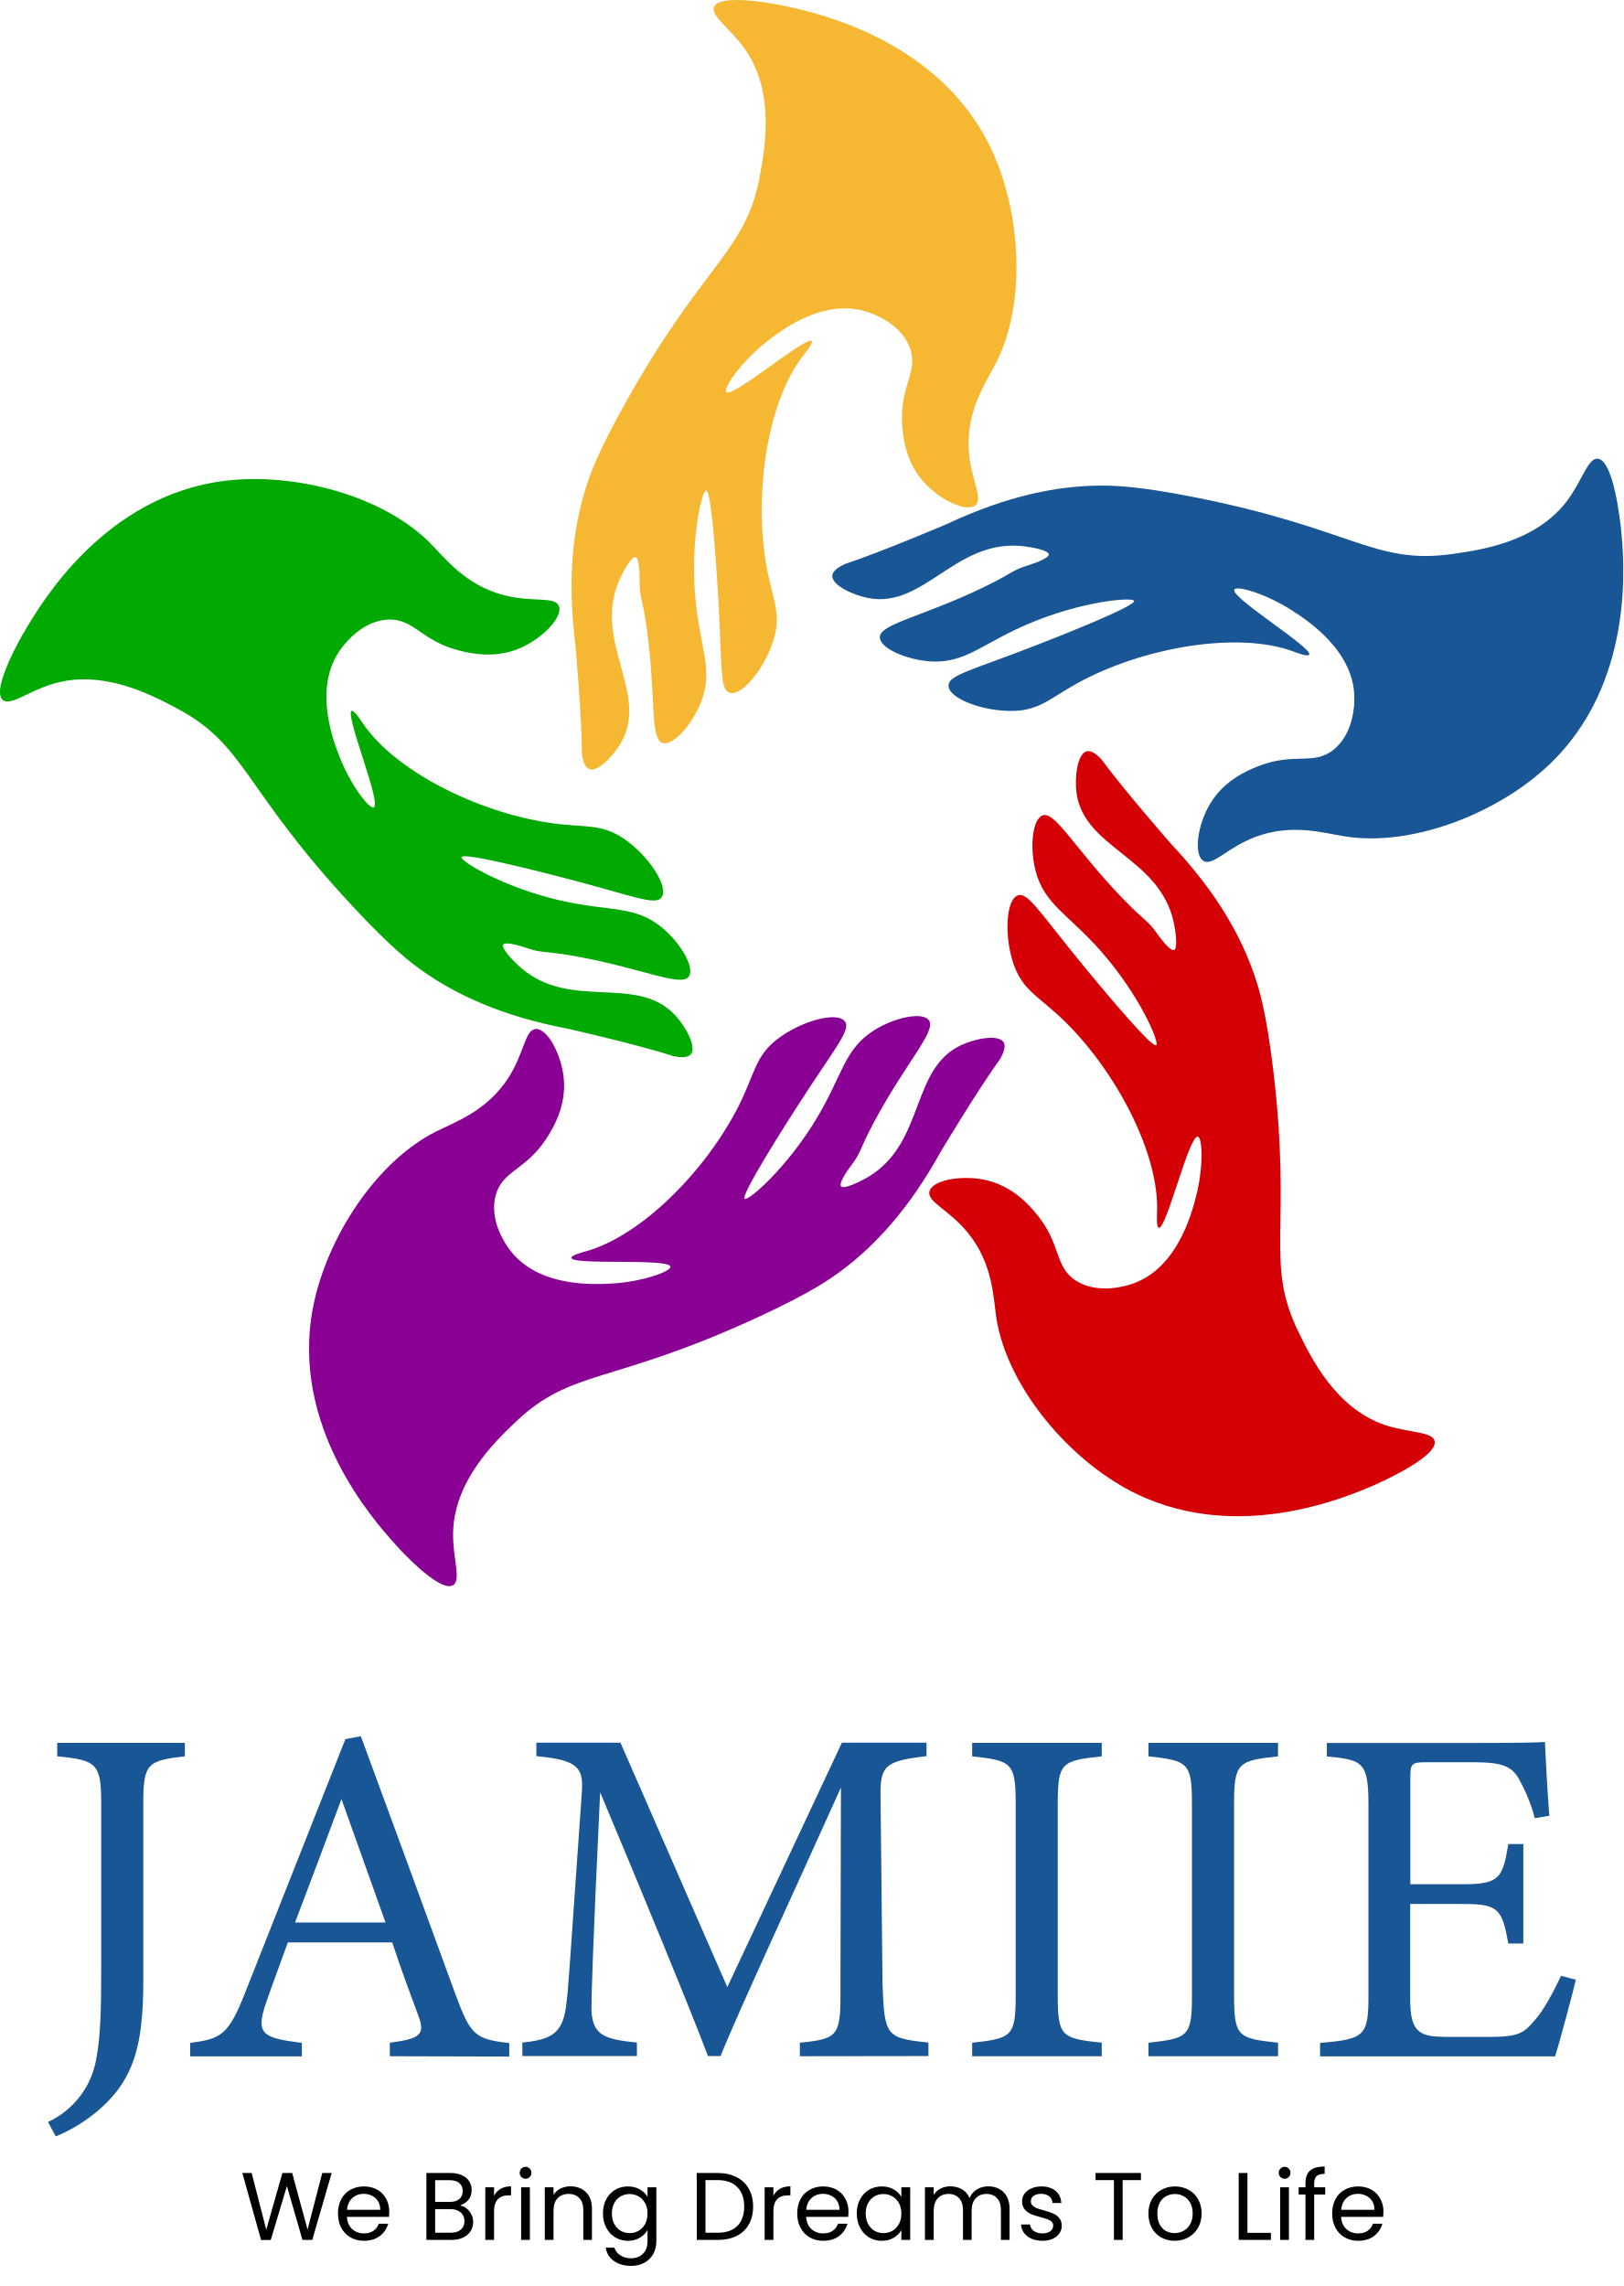
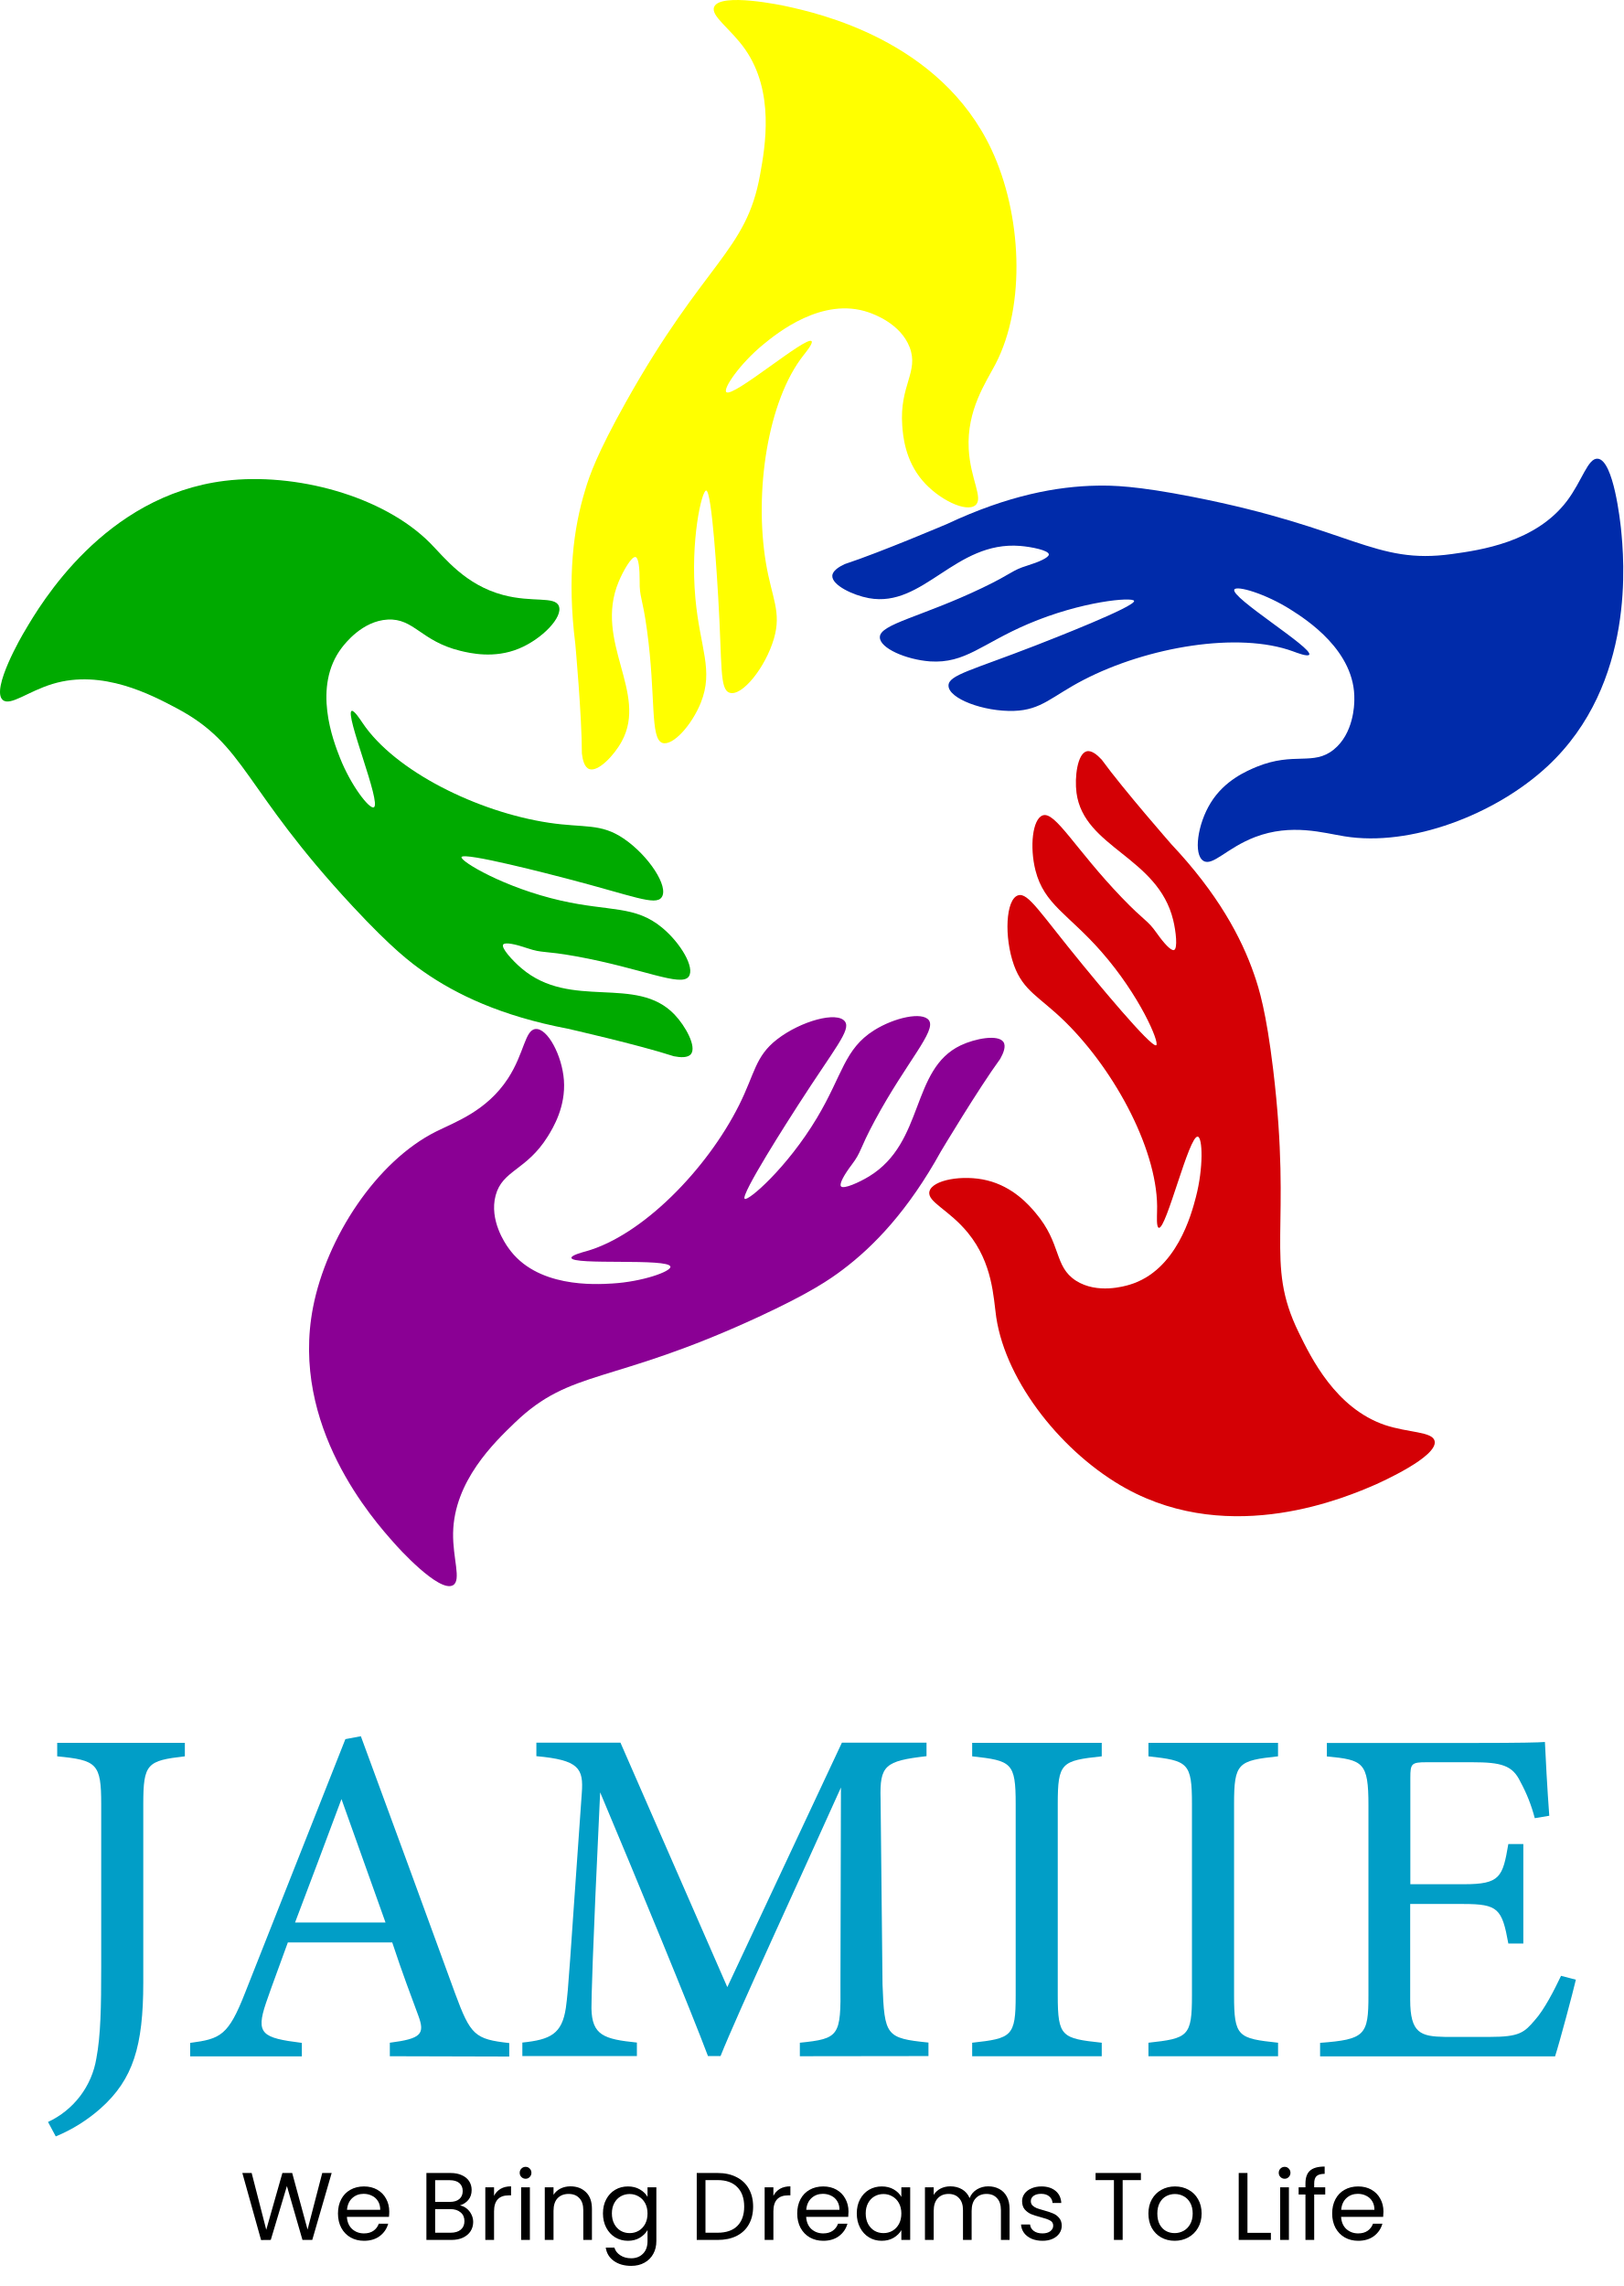
<svg xmlns="http://www.w3.org/2000/svg" width="169" height="238" viewBox="0 0 169 238" fill="none">
-   <path d="M74.352 0.716C73.953 1.661 76.055 2.966 77.569 5.125C80.665 9.551 79.666 15.252 79.134 18.176C77.703 26.233 73.382 27.17 65.14 41.899C62.182 47.191 61.364 49.512 60.916 51.043C59.712 54.975 59.024 60.092 59.896 67.048C59.896 67.048 60.58 74.578 60.58 78.447C60.66 79.133 60.852 79.89 61.347 80.07C62.266 80.405 63.94 78.648 64.737 77.175C67.493 72.106 61.801 66.822 64.41 60.564C64.863 59.464 65.769 57.874 66.176 57.996C66.495 58.092 66.595 59.221 66.595 60.48C66.57 62.237 66.88 62.083 67.363 65.638C68.302 72.524 67.656 76.933 68.974 77.351C70.06 77.682 72.028 75.481 72.959 73.168C74.326 69.75 72.871 67.487 72.397 62.292C71.847 56.251 73.068 51.06 73.517 51.068C74.125 51.068 74.683 60.602 74.775 62.221C75.195 69.282 74.901 71.788 75.962 72.122C77.254 72.541 79.704 69.478 80.577 66.475C81.386 63.697 80.35 62.263 79.738 58.598C78.513 51.219 79.905 41.732 83.656 36.984C83.907 36.662 84.675 35.729 84.495 35.52C83.962 34.917 76.252 41.493 75.614 40.82C75.262 40.447 77.053 37.841 79.461 35.867C80.87 34.712 85.606 30.847 90.434 32.52C90.938 32.696 93.748 33.679 94.701 36.147C95.691 38.707 93.627 40.121 93.933 44.304C94.008 45.375 94.227 47.906 96.03 50.023C97.708 52.001 100.599 53.398 101.551 52.599C102.419 51.876 101.018 49.885 100.854 46.743C100.636 42.681 102.654 39.807 103.648 37.891C106.849 31.73 106.358 22.263 103.229 15.579C97.88 4.146 85.052 1.356 81.906 0.661C81.474 0.565 75.002 -0.811 74.352 0.716Z" fill="#F6B732" />
+   <path d="M74.352 0.716C73.953 1.661 76.055 2.966 77.569 5.125C80.665 9.551 79.666 15.252 79.134 18.176C77.703 26.233 73.382 27.17 65.14 41.899C62.182 47.191 61.364 49.512 60.916 51.043C59.712 54.975 59.024 60.092 59.896 67.048C59.896 67.048 60.58 74.578 60.58 78.447C60.66 79.133 60.852 79.89 61.347 80.07C62.266 80.405 63.94 78.648 64.737 77.175C67.493 72.106 61.801 66.822 64.41 60.564C64.863 59.464 65.769 57.874 66.176 57.996C66.495 58.092 66.595 59.221 66.595 60.48C66.57 62.237 66.88 62.083 67.363 65.638C68.302 72.524 67.656 76.933 68.974 77.351C70.06 77.682 72.028 75.481 72.959 73.168C74.326 69.75 72.871 67.487 72.397 62.292C71.847 56.251 73.068 51.06 73.517 51.068C74.125 51.068 74.683 60.602 74.775 62.221C75.195 69.282 74.901 71.788 75.962 72.122C77.254 72.541 79.704 69.478 80.577 66.475C81.386 63.697 80.35 62.263 79.738 58.598C78.513 51.219 79.905 41.732 83.656 36.984C83.907 36.662 84.675 35.729 84.495 35.52C83.962 34.917 76.252 41.493 75.614 40.82C75.262 40.447 77.053 37.841 79.461 35.867C80.87 34.712 85.606 30.847 90.434 32.52C90.938 32.696 93.748 33.679 94.701 36.147C95.691 38.707 93.627 40.121 93.933 44.304C94.008 45.375 94.227 47.906 96.03 50.023C97.708 52.001 100.599 53.398 101.551 52.599C102.419 51.876 101.018 49.885 100.854 46.743C100.636 42.681 102.654 39.807 103.648 37.891C106.849 31.73 106.358 22.263 103.229 15.579C97.88 4.146 85.052 1.356 81.906 0.661C81.474 0.565 75.002 -0.811 74.352 0.716Z" fill="#FFFF00" />
  <path d="M0.288 72.875C1.068 73.549 2.96 71.955 5.489 71.202C10.666 69.633 15.787 72.352 18.418 73.749C25.649 77.59 25.205 81.982 36.707 94.347C40.839 98.79 42.806 100.258 44.124 101.178C47.5 103.534 52.169 105.78 59.074 107.093C59.074 107.093 66.465 108.767 70.153 109.967C70.832 110.101 71.612 110.151 71.939 109.741C72.539 108.972 71.382 106.842 70.228 105.629C66.239 101.446 59.447 105.211 54.288 100.806C53.382 100.036 52.144 98.689 52.387 98.338C52.576 98.066 53.688 98.305 54.883 98.715C56.561 99.279 56.498 98.936 60.039 99.576C66.897 100.831 70.916 102.793 71.709 101.668C72.363 100.739 70.87 98.192 68.949 96.594C66.117 94.239 63.495 94.921 58.403 93.766C52.475 92.419 47.916 89.662 48.046 89.236C48.239 88.662 57.501 91.08 59.074 91.49C65.933 93.281 68.235 94.326 68.881 93.423C69.67 92.323 67.518 89.056 64.921 87.299C62.522 85.676 60.832 86.215 57.148 85.659C49.732 84.546 41.116 80.292 37.747 75.268C37.517 74.929 36.862 73.913 36.611 74.013C35.872 74.327 39.757 83.676 38.918 84.053C38.456 84.27 36.523 81.769 35.386 78.878C34.719 77.18 32.483 71.495 35.587 67.433C35.91 67.015 37.714 64.651 40.361 64.505C43.108 64.358 43.822 66.751 47.911 67.755C48.956 68.01 51.439 68.592 54.011 67.533C56.423 66.546 58.646 64.241 58.18 63.091C57.761 62.045 55.424 62.756 52.379 61.945C48.44 60.895 46.317 58.092 44.799 56.557C39.908 51.616 30.734 49.157 23.405 50.06C10.85 51.6 4.214 62.903 2.591 65.672C2.335 66.069 -0.979 71.783 0.288 72.875Z" fill="#00AA00" />
  <path d="M47.173 165.034C48.054 164.503 47.123 162.219 47.173 159.596C47.274 154.2 51.452 150.184 53.6 148.118C59.493 142.449 63.546 144.227 78.895 137.141C84.407 134.593 86.416 133.18 87.704 132.213C90.997 129.741 94.571 126.005 97.964 119.865C97.964 119.865 101.849 113.372 104.131 110.243C104.47 109.641 104.76 108.917 104.466 108.482C103.921 107.675 101.53 108.114 100.016 108.834C94.797 111.323 96.286 118.928 90.489 122.471C89.474 123.09 87.809 123.847 87.553 123.508C87.351 123.245 87.922 122.253 88.677 121.258C89.734 119.852 89.394 119.793 91.097 116.631C94.399 110.515 97.528 107.311 96.702 106.215C96.018 105.307 93.123 105.935 91.009 107.261C87.888 109.223 87.733 111.908 85.053 116.388C81.936 121.596 77.892 125.081 77.531 124.813C77.045 124.453 82.213 116.418 83.089 115.054C86.919 109.097 88.622 107.24 87.964 106.345C87.158 105.261 83.379 106.29 80.9 108.21C78.614 109.984 78.601 111.753 76.936 115.075C73.58 121.768 66.868 128.624 61.029 130.268C60.634 130.377 59.464 130.686 59.489 130.958C59.561 131.757 69.678 130.958 69.796 131.879C69.859 132.385 66.86 133.443 63.764 133.627C61.943 133.736 55.827 134.1 52.912 129.9C52.61 129.482 50.915 127.026 51.599 124.462C52.308 121.81 54.812 121.872 57.031 118.313C57.597 117.401 58.91 115.225 58.709 112.456C58.516 109.867 57.002 107.047 55.773 107.131C54.64 107.21 54.602 109.641 52.887 112.28C50.663 115.69 47.337 116.836 45.403 117.806C39.182 120.915 34.001 128.858 32.592 136.099C30.18 148.486 38.909 158.27 41.049 160.667C41.317 160.989 45.739 165.9 47.173 165.034Z" fill="#8A0094" />
  <path d="M149.36 150.025C149.125 149.025 146.658 149.189 144.158 148.352C139.044 146.587 136.507 141.383 135.202 138.71C131.615 131.364 134.56 128.072 132.547 111.327C131.821 105.316 131.095 102.96 130.571 101.455C129.229 97.568 126.77 93.021 121.963 87.909C121.963 87.909 116.975 82.216 114.693 79.083C114.224 78.577 113.62 78.079 113.116 78.225C112.177 78.493 111.858 80.894 112.076 82.551C112.839 88.269 120.554 89.21 122.143 95.799C122.425 96.954 122.63 98.769 122.227 98.911C121.913 99.02 121.153 98.175 120.428 97.146C119.413 95.711 119.253 96.016 116.766 93.423C111.95 88.403 109.861 84.446 108.561 84.889C107.483 85.261 107.189 88.194 107.801 90.612C108.707 94.18 111.22 95.155 114.664 99.083C118.67 103.647 120.742 108.558 120.377 108.821C119.882 109.172 113.813 101.785 112.785 100.53C108.288 95.063 107.042 92.867 105.985 93.218C104.706 93.636 104.517 97.552 105.565 100.492C106.551 103.211 108.233 103.768 110.889 106.374C116.229 111.624 120.692 120.116 120.461 126.156C120.461 126.574 120.373 127.771 120.646 127.829C121.426 128.009 123.792 118.166 124.702 118.338C125.21 118.434 125.298 121.592 124.509 124.613C124.052 126.374 122.508 132.289 117.605 133.753C117.093 133.903 114.249 134.757 112.017 133.334C109.706 131.845 110.541 129.49 107.822 126.286C107.126 125.449 105.461 123.546 102.755 122.889C100.238 122.274 97.067 122.839 96.765 124.039C96.492 125.135 98.799 125.926 100.783 128.369C103.351 131.527 103.418 135.037 103.72 137.154C104.764 144.014 110.738 151.376 117.21 154.957C128.276 161.073 140.307 155.819 143.256 154.539C143.692 154.334 149.729 151.657 149.36 150.025Z" fill="#D40005" />
-   <path d="M166.34 47.755C165.312 47.667 164.721 50.064 163.127 52.169C159.863 56.469 154.116 57.272 151.163 57.682C143.05 58.816 140.819 55.001 124.228 51.742C118.267 50.566 115.805 50.533 114.202 50.562C110.079 50.633 104.974 51.558 98.623 54.54C98.623 54.54 91.651 57.51 87.96 58.724C87.33 59.012 86.672 59.431 86.651 59.953C86.617 60.928 88.807 61.974 90.46 62.275C96.148 63.321 99.428 56.297 106.203 56.837C107.39 56.933 109.185 57.297 109.194 57.724C109.194 58.054 108.162 58.51 106.958 58.883C105.28 59.401 105.515 59.648 102.272 61.204C95.98 64.22 91.576 64.969 91.601 66.349C91.601 67.487 94.327 68.671 96.819 68.859C100.502 69.102 102.209 67.023 107.021 64.969C112.613 62.58 117.927 62.133 118.07 62.559C118.255 63.137 109.336 66.609 107.822 67.199C101.215 69.771 98.74 70.273 98.749 71.382C98.749 72.733 102.423 74.113 105.561 74.013C108.456 73.921 109.504 72.495 112.814 70.784C119.471 67.337 128.947 65.73 134.627 67.818C135.013 67.96 136.141 68.399 136.305 68.161C136.724 67.475 128.062 62.187 128.507 61.376C128.754 60.928 131.791 61.819 134.417 63.496C135.957 64.475 141.129 67.767 140.999 72.871C140.999 73.402 140.919 76.368 138.86 78.037C136.725 79.765 134.736 78.246 130.843 79.828C129.845 80.246 127.487 81.221 126.04 83.592C124.673 85.801 124.232 88.968 125.285 89.625C126.246 90.227 127.714 88.282 130.655 87.152C134.459 85.697 137.828 86.734 139.963 87.069C146.83 88.198 155.702 84.81 161.109 79.777C170.363 71.168 169.079 58.138 168.752 54.942C168.693 54.461 168.01 47.898 166.34 47.755Z" fill="#195695" />
-   <path d="M19.246 182.855C15.319 183.307 14.917 183.608 14.917 187.824V206.398C14.917 213.024 13.86 216.487 10.487 219.499C9.101 220.729 7.519 221.719 5.805 222.427L5 220.922C6.317 220.31 7.464 219.386 8.341 218.231C9.219 217.077 9.8 215.725 10.034 214.295C10.487 211.886 10.537 208.974 10.537 204.758V187.824C10.537 183.608 10.084 183.256 5.956 182.855V181.449H19.246V182.855Z" fill="#195695" />
-   <path d="M40.585 214.078V212.672C43.857 212.254 44.259 211.769 43.555 209.861C42.85 207.954 41.877 205.394 40.836 202.231H29.968C29.162 204.49 28.407 206.448 27.702 208.506C26.595 211.769 27.283 212.17 31.427 212.689V214.095H19.799V212.689C22.971 212.271 23.776 211.936 25.538 207.418L35.958 181.064L37.569 180.763C40.736 189.347 44.209 198.834 47.38 207.535C48.991 211.903 49.444 212.304 53.018 212.706V214.111L40.585 214.078ZM35.551 187.306C33.94 191.623 32.229 196.191 30.718 200.156H40.136L35.551 187.306Z" fill="#195695" />
-   <path d="M83.272 214.078V212.672C87.399 212.254 87.55 211.969 87.5 206.598L87.55 186.101C83.423 195.304 76.778 209.644 75.016 214.061H73.707C71.996 209.493 66.308 195.689 62.482 186.603C61.643 204.172 61.576 208.138 61.576 209.091C61.626 211.903 62.885 212.304 66.308 212.655V214.061H54.382V212.655C57.318 212.354 58.51 211.752 58.912 209.041C59.214 206.833 59.265 205.025 60.569 186.703C60.771 184.093 60.271 183.239 55.842 182.838V181.432H64.596L75.721 206.883L87.651 181.432H96.46V182.838C92.131 183.34 91.577 183.792 91.678 187.306L91.879 206.582C92.081 211.953 92.232 212.204 96.662 212.655V214.061L83.272 214.078Z" fill="#195695" />
-   <path d="M101.213 214.078V212.672C105.341 212.221 105.743 212.02 105.743 207.753V187.824C105.743 183.507 105.324 183.307 101.213 182.855V181.449H114.703V182.855C110.509 183.307 110.123 183.507 110.123 187.824V207.753C110.123 212.07 110.542 212.221 114.703 212.672V214.078H101.213Z" fill="#195695" />
-   <path d="M119.565 214.078V212.672C123.693 212.221 124.095 212.02 124.095 207.753V187.824C124.095 183.507 123.676 183.307 119.565 182.855V181.449H133.056V182.855C128.898 183.307 128.479 183.52 128.479 187.824V207.753C128.479 212.07 128.898 212.221 133.06 212.672V214.078H119.565Z" fill="#195695" />
-   <path d="M164.064 206.109C163.762 207.414 162.386 212.584 161.899 214.09H137.435V212.685C142.116 212.333 142.469 211.882 142.469 207.765V187.937C142.469 183.47 141.915 183.219 138.14 182.867V181.462H153.543C158.275 181.462 160.255 181.412 160.842 181.361C160.893 182.616 161.094 186.381 161.295 189.042L159.785 189.293C159.441 187.964 158.933 186.683 158.275 185.478C157.47 183.804 156.312 183.47 153.292 183.47H148.509C146.949 183.47 146.831 183.62 146.831 185.076V196.17H152.419C156.194 196.17 156.446 195.417 157.033 191.987H158.594V202.344H157.033C156.379 198.73 155.976 198.228 152.352 198.228H146.815V208.2C146.815 211.714 147.922 212.016 150.439 212.066H155.12C158.191 212.066 158.694 211.614 159.802 210.309C160.758 209.255 161.815 207.197 162.52 205.707L164.064 206.109Z" fill="#195695" />
+   <path d="M166.34 47.755C165.312 47.667 164.721 50.064 163.127 52.169C159.863 56.469 154.116 57.272 151.163 57.682C143.05 58.816 140.819 55.001 124.228 51.742C118.267 50.566 115.805 50.533 114.202 50.562C110.079 50.633 104.974 51.558 98.623 54.54C98.623 54.54 91.651 57.51 87.96 58.724C87.33 59.012 86.672 59.431 86.651 59.953C86.617 60.928 88.807 61.974 90.46 62.275C96.148 63.321 99.428 56.297 106.203 56.837C107.39 56.933 109.185 57.297 109.194 57.724C109.194 58.054 108.162 58.51 106.958 58.883C105.28 59.401 105.515 59.648 102.272 61.204C95.98 64.22 91.576 64.969 91.601 66.349C91.601 67.487 94.327 68.671 96.819 68.859C100.502 69.102 102.209 67.023 107.021 64.969C112.613 62.58 117.927 62.133 118.07 62.559C118.255 63.137 109.336 66.609 107.822 67.199C101.215 69.771 98.74 70.273 98.749 71.382C98.749 72.733 102.423 74.113 105.561 74.013C108.456 73.921 109.504 72.495 112.814 70.784C119.471 67.337 128.947 65.73 134.627 67.818C135.013 67.96 136.141 68.399 136.305 68.161C136.724 67.475 128.062 62.187 128.507 61.376C128.754 60.928 131.791 61.819 134.417 63.496C135.957 64.475 141.129 67.767 140.999 72.871C140.999 73.402 140.919 76.368 138.86 78.037C136.725 79.765 134.736 78.246 130.843 79.828C129.845 80.246 127.487 81.221 126.04 83.592C124.673 85.801 124.232 88.968 125.285 89.625C126.246 90.227 127.714 88.282 130.655 87.152C134.459 85.697 137.828 86.734 139.963 87.069C146.83 88.198 155.702 84.81 161.109 79.777C170.363 71.168 169.079 58.138 168.752 54.942C168.693 54.461 168.01 47.898 166.34 47.755Z" fill="#002BAA" />
+   <path d="M19.246 182.855C15.319 183.307 14.917 183.608 14.917 187.824V206.398C14.917 213.024 13.86 216.487 10.487 219.499C9.101 220.729 7.519 221.719 5.805 222.427L5 220.922C6.317 220.31 7.464 219.386 8.341 218.231C9.219 217.077 9.8 215.725 10.034 214.295C10.487 211.886 10.537 208.974 10.537 204.758V187.824C10.537 183.608 10.084 183.256 5.956 182.855V181.449H19.246V182.855Z" fill="#019EC7" />
+   <path d="M40.585 214.078V212.672C43.857 212.254 44.259 211.769 43.555 209.861C42.85 207.954 41.877 205.394 40.836 202.231H29.968C29.162 204.49 28.407 206.448 27.702 208.506C26.595 211.769 27.283 212.17 31.427 212.689V214.095H19.799V212.689C22.971 212.271 23.776 211.936 25.538 207.418L35.958 181.064L37.569 180.763C40.736 189.347 44.209 198.834 47.38 207.535C48.991 211.903 49.444 212.304 53.018 212.706V214.111L40.585 214.078ZM35.551 187.306C33.94 191.623 32.229 196.191 30.718 200.156H40.136L35.551 187.306Z" fill="#019EC7" />
+   <path d="M83.272 214.078V212.672C87.399 212.254 87.55 211.969 87.5 206.598L87.55 186.101C83.423 195.304 76.778 209.644 75.016 214.061H73.707C71.996 209.493 66.308 195.689 62.482 186.603C61.643 204.172 61.576 208.138 61.576 209.091C61.626 211.903 62.885 212.304 66.308 212.655V214.061H54.382V212.655C57.318 212.354 58.51 211.752 58.912 209.041C59.214 206.833 59.265 205.025 60.569 186.703C60.771 184.093 60.271 183.239 55.842 182.838V181.432H64.596L75.721 206.883L87.651 181.432H96.46V182.838C92.131 183.34 91.577 183.792 91.678 187.306L91.879 206.582C92.081 211.953 92.232 212.204 96.662 212.655V214.061L83.272 214.078Z" fill="#019EC7" />
+   <path d="M101.213 214.078V212.672C105.341 212.221 105.743 212.02 105.743 207.753V187.824C105.743 183.507 105.324 183.307 101.213 182.855V181.449H114.703V182.855C110.509 183.307 110.123 183.507 110.123 187.824V207.753C110.123 212.07 110.542 212.221 114.703 212.672V214.078H101.213Z" fill="#019EC7" />
+   <path d="M119.565 214.078V212.672C123.693 212.221 124.095 212.02 124.095 207.753V187.824C124.095 183.507 123.676 183.307 119.565 182.855V181.449H133.056V182.855C128.898 183.307 128.479 183.52 128.479 187.824V207.753C128.479 212.07 128.898 212.221 133.06 212.672V214.078H119.565Z" fill="#019EC7" />
+   <path d="M164.064 206.109C163.762 207.414 162.386 212.584 161.899 214.09H137.435V212.685C142.116 212.333 142.469 211.882 142.469 207.765V187.937C142.469 183.47 141.915 183.219 138.14 182.867V181.462H153.543C158.275 181.462 160.255 181.412 160.842 181.361C160.893 182.616 161.094 186.381 161.295 189.042L159.785 189.293C159.441 187.964 158.933 186.683 158.275 185.478C157.47 183.804 156.312 183.47 153.292 183.47H148.509C146.949 183.47 146.831 183.62 146.831 185.076V196.17H152.419C156.194 196.17 156.446 195.417 157.033 191.987H158.594V202.344H157.033C156.379 198.73 155.976 198.228 152.352 198.228H146.815V208.2C146.815 211.714 147.922 212.016 150.439 212.066H155.12C158.191 212.066 158.694 211.614 159.802 210.309C160.758 209.255 161.815 207.197 162.52 205.707L164.064 206.109Z" fill="#019EC7" />
  <path d="M34.53 226.234L32.51 233.204H31.49L29.87 227.594L28.19 233.204L27.18 233.214L25.23 226.234H26.2L27.72 232.144L29.4 226.234H30.42L32.02 232.124L33.55 226.234H34.53ZM40.526 230.254C40.526 230.427 40.516 230.61 40.496 230.804H36.116C36.149 231.344 36.333 231.767 36.666 232.074C37.006 232.374 37.416 232.524 37.896 232.524C38.289 232.524 38.616 232.434 38.876 232.254C39.142 232.067 39.329 231.82 39.436 231.514H40.416C40.269 232.04 39.976 232.47 39.536 232.804C39.096 233.13 38.549 233.294 37.896 233.294C37.376 233.294 36.909 233.177 36.496 232.944C36.089 232.71 35.769 232.38 35.536 231.954C35.303 231.52 35.186 231.02 35.186 230.454C35.186 229.887 35.299 229.39 35.526 228.964C35.752 228.537 36.069 228.21 36.476 227.984C36.889 227.75 37.362 227.634 37.896 227.634C38.416 227.634 38.876 227.747 39.276 227.974C39.676 228.2 39.983 228.514 40.196 228.914C40.416 229.307 40.526 229.754 40.526 230.254ZM39.586 230.064C39.586 229.717 39.509 229.42 39.356 229.174C39.203 228.92 38.992 228.73 38.726 228.604C38.466 228.47 38.176 228.404 37.856 228.404C37.396 228.404 37.002 228.55 36.676 228.844C36.356 229.137 36.172 229.544 36.126 230.064H39.586ZM47.883 229.614C48.136 229.654 48.366 229.757 48.573 229.924C48.786 230.09 48.953 230.297 49.073 230.544C49.2 230.79 49.263 231.054 49.263 231.334C49.263 231.687 49.173 232.007 48.993 232.294C48.813 232.574 48.55 232.797 48.203 232.964C47.863 233.124 47.46 233.204 46.993 233.204H44.393V226.234H46.893C47.366 226.234 47.77 226.314 48.103 226.474C48.436 226.627 48.686 226.837 48.853 227.104C49.02 227.37 49.103 227.67 49.103 228.004C49.103 228.417 48.99 228.76 48.763 229.034C48.543 229.3 48.25 229.494 47.883 229.614ZM45.303 229.244H46.833C47.26 229.244 47.59 229.144 47.823 228.944C48.056 228.744 48.173 228.467 48.173 228.114C48.173 227.76 48.056 227.484 47.823 227.284C47.59 227.084 47.253 226.984 46.813 226.984H45.303V229.244ZM46.913 232.454C47.366 232.454 47.72 232.347 47.973 232.134C48.226 231.92 48.353 231.624 48.353 231.244C48.353 230.857 48.22 230.554 47.953 230.334C47.686 230.107 47.33 229.994 46.883 229.994H45.303V232.454H46.913ZM51.436 228.614C51.596 228.3 51.822 228.057 52.116 227.884C52.416 227.71 52.779 227.624 53.206 227.624V228.564H52.966C51.946 228.564 51.436 229.117 51.436 230.224V233.204H50.526V227.724H51.436V228.614ZM54.726 226.834C54.553 226.834 54.406 226.774 54.286 226.654C54.166 226.534 54.106 226.387 54.106 226.214C54.106 226.04 54.166 225.894 54.286 225.774C54.406 225.654 54.553 225.594 54.726 225.594C54.893 225.594 55.033 225.654 55.146 225.774C55.266 225.894 55.326 226.04 55.326 226.214C55.326 226.387 55.266 226.534 55.146 226.654C55.033 226.774 54.893 226.834 54.726 226.834ZM55.166 227.724V233.204H54.256V227.724H55.166ZM59.387 227.624C60.054 227.624 60.594 227.827 61.007 228.234C61.421 228.634 61.627 229.214 61.627 229.974V233.204H60.727V230.104C60.727 229.557 60.591 229.14 60.317 228.854C60.044 228.56 59.671 228.414 59.197 228.414C58.717 228.414 58.334 228.564 58.047 228.864C57.767 229.164 57.627 229.6 57.627 230.174V233.204H56.717V227.724H57.627V228.504C57.807 228.224 58.051 228.007 58.357 227.854C58.671 227.7 59.014 227.624 59.387 227.624ZM65.374 227.634C65.847 227.634 66.26 227.737 66.614 227.944C66.974 228.15 67.24 228.41 67.414 228.724V227.724H68.334V233.324C68.334 233.824 68.227 234.267 68.014 234.654C67.8 235.047 67.494 235.354 67.094 235.574C66.7 235.794 66.24 235.904 65.714 235.904C64.994 235.904 64.394 235.734 63.914 235.394C63.434 235.054 63.15 234.59 63.064 234.004H63.964C64.064 234.337 64.27 234.604 64.584 234.804C64.897 235.01 65.274 235.114 65.714 235.114C66.214 235.114 66.62 234.957 66.934 234.644C67.254 234.33 67.414 233.89 67.414 233.324V232.174C67.234 232.494 66.967 232.76 66.614 232.974C66.26 233.187 65.847 233.294 65.374 233.294C64.887 233.294 64.444 233.174 64.044 232.934C63.65 232.694 63.34 232.357 63.114 231.924C62.887 231.49 62.774 230.997 62.774 230.444C62.774 229.884 62.887 229.394 63.114 228.974C63.34 228.547 63.65 228.217 64.044 227.984C64.444 227.75 64.887 227.634 65.374 227.634ZM67.414 230.454C67.414 230.04 67.33 229.68 67.164 229.374C66.997 229.067 66.77 228.834 66.484 228.674C66.204 228.507 65.894 228.424 65.554 228.424C65.214 228.424 64.904 228.504 64.624 228.664C64.344 228.824 64.12 229.057 63.954 229.364C63.787 229.67 63.704 230.03 63.704 230.444C63.704 230.864 63.787 231.23 63.954 231.544C64.12 231.85 64.344 232.087 64.624 232.254C64.904 232.414 65.214 232.494 65.554 232.494C65.894 232.494 66.204 232.414 66.484 232.254C66.77 232.087 66.997 231.85 67.164 231.544C67.33 231.23 67.414 230.867 67.414 230.454ZM74.708 226.234C75.468 226.234 76.124 226.377 76.678 226.664C77.238 226.944 77.664 227.347 77.958 227.874C78.258 228.4 78.408 229.02 78.408 229.734C78.408 230.447 78.258 231.067 77.958 231.594C77.664 232.114 77.238 232.514 76.678 232.794C76.124 233.067 75.468 233.204 74.708 233.204H72.538V226.234H74.708ZM74.708 232.454C75.608 232.454 76.294 232.217 76.768 231.744C77.241 231.264 77.478 230.594 77.478 229.734C77.478 228.867 77.238 228.19 76.758 227.704C76.284 227.217 75.601 226.974 74.708 226.974H73.448V232.454H74.708ZM80.518 228.614C80.678 228.3 80.905 228.057 81.198 227.884C81.498 227.71 81.861 227.624 82.288 227.624V228.564H82.048C81.028 228.564 80.518 229.117 80.518 230.224V233.204H79.608V227.724H80.518V228.614ZM88.338 230.254C88.338 230.427 88.328 230.61 88.308 230.804H83.928C83.962 231.344 84.145 231.767 84.478 232.074C84.818 232.374 85.228 232.524 85.708 232.524C86.102 232.524 86.428 232.434 86.688 232.254C86.955 232.067 87.142 231.82 87.248 231.514H88.228C88.082 232.04 87.788 232.47 87.348 232.804C86.908 233.13 86.362 233.294 85.708 233.294C85.188 233.294 84.722 233.177 84.308 232.944C83.902 232.71 83.582 232.38 83.348 231.954C83.115 231.52 82.998 231.02 82.998 230.454C82.998 229.887 83.112 229.39 83.338 228.964C83.565 228.537 83.882 228.21 84.288 227.984C84.702 227.75 85.175 227.634 85.708 227.634C86.228 227.634 86.688 227.747 87.088 227.974C87.488 228.2 87.795 228.514 88.008 228.914C88.228 229.307 88.338 229.754 88.338 230.254ZM87.398 230.064C87.398 229.717 87.322 229.42 87.168 229.174C87.015 228.92 86.805 228.73 86.538 228.604C86.278 228.47 85.988 228.404 85.668 228.404C85.208 228.404 84.815 228.55 84.488 228.844C84.168 229.137 83.985 229.544 83.938 230.064H87.398ZM89.2 230.444C89.2 229.884 89.313 229.394 89.54 228.974C89.766 228.547 90.076 228.217 90.469 227.984C90.87 227.75 91.313 227.634 91.799 227.634C92.279 227.634 92.696 227.737 93.049 227.944C93.403 228.15 93.666 228.41 93.84 228.724V227.724H94.76V233.204H93.84V232.184C93.659 232.504 93.389 232.77 93.029 232.984C92.676 233.19 92.263 233.294 91.79 233.294C91.303 233.294 90.863 233.174 90.469 232.934C90.076 232.694 89.766 232.357 89.54 231.924C89.313 231.49 89.2 230.997 89.2 230.444ZM93.84 230.454C93.84 230.04 93.756 229.68 93.59 229.374C93.423 229.067 93.196 228.834 92.909 228.674C92.629 228.507 92.32 228.424 91.98 228.424C91.639 228.424 91.329 228.504 91.049 228.664C90.769 228.824 90.546 229.057 90.379 229.364C90.213 229.67 90.129 230.03 90.129 230.444C90.129 230.864 90.213 231.23 90.379 231.544C90.546 231.85 90.769 232.087 91.049 232.254C91.329 232.414 91.639 232.494 91.98 232.494C92.32 232.494 92.629 232.414 92.909 232.254C93.196 232.087 93.423 231.85 93.59 231.544C93.756 231.23 93.84 230.867 93.84 230.454ZM102.887 227.624C103.314 227.624 103.694 227.714 104.027 227.894C104.361 228.067 104.624 228.33 104.817 228.684C105.011 229.037 105.107 229.467 105.107 229.974V233.204H104.207V230.104C104.207 229.557 104.071 229.14 103.797 228.854C103.531 228.56 103.167 228.414 102.707 228.414C102.234 228.414 101.857 228.567 101.577 228.874C101.297 229.174 101.157 229.61 101.157 230.184V233.204H100.257V230.104C100.257 229.557 100.121 229.14 99.847 228.854C99.581 228.56 99.217 228.414 98.757 228.414C98.284 228.414 97.907 228.567 97.627 228.874C97.347 229.174 97.207 229.61 97.207 230.184V233.204H96.297V227.724H97.207V228.514C97.387 228.227 97.627 228.007 97.927 227.854C98.234 227.7 98.571 227.624 98.937 227.624C99.397 227.624 99.804 227.727 100.157 227.934C100.511 228.14 100.774 228.444 100.947 228.844C101.101 228.457 101.354 228.157 101.707 227.944C102.061 227.73 102.454 227.624 102.887 227.624ZM108.54 233.294C108.12 233.294 107.743 233.224 107.41 233.084C107.077 232.937 106.813 232.737 106.62 232.484C106.427 232.224 106.32 231.927 106.3 231.594H107.24C107.267 231.867 107.393 232.09 107.62 232.264C107.853 232.437 108.157 232.524 108.53 232.524C108.877 232.524 109.15 232.447 109.35 232.294C109.55 232.14 109.65 231.947 109.65 231.714C109.65 231.474 109.543 231.297 109.33 231.184C109.117 231.064 108.787 230.947 108.34 230.834C107.933 230.727 107.6 230.62 107.34 230.514C107.087 230.4 106.867 230.237 106.68 230.024C106.5 229.804 106.41 229.517 106.41 229.164C106.41 228.884 106.493 228.627 106.66 228.394C106.827 228.16 107.063 227.977 107.37 227.844C107.677 227.704 108.027 227.634 108.42 227.634C109.027 227.634 109.517 227.787 109.89 228.094C110.263 228.4 110.463 228.82 110.49 229.354H109.58C109.56 229.067 109.443 228.837 109.23 228.664C109.023 228.49 108.743 228.404 108.39 228.404C108.063 228.404 107.803 228.474 107.61 228.614C107.417 228.754 107.32 228.937 107.32 229.164C107.32 229.344 107.377 229.494 107.49 229.614C107.61 229.727 107.757 229.82 107.93 229.894C108.11 229.96 108.357 230.037 108.67 230.124C109.063 230.23 109.383 230.337 109.63 230.444C109.877 230.544 110.087 230.697 110.26 230.904C110.44 231.11 110.533 231.38 110.54 231.714C110.54 232.014 110.457 232.284 110.29 232.524C110.123 232.764 109.887 232.954 109.58 233.094C109.28 233.227 108.933 233.294 108.54 233.294ZM118.781 226.234V226.974H116.881V233.204H115.971V226.974H114.061V226.234H118.781ZM122.291 233.294C121.778 233.294 121.311 233.177 120.891 232.944C120.478 232.71 120.151 232.38 119.911 231.954C119.678 231.52 119.561 231.02 119.561 230.454C119.561 229.894 119.681 229.4 119.921 228.974C120.168 228.54 120.501 228.21 120.921 227.984C121.341 227.75 121.811 227.634 122.331 227.634C122.851 227.634 123.321 227.75 123.741 227.984C124.161 228.21 124.491 228.537 124.731 228.964C124.978 229.39 125.101 229.887 125.101 230.454C125.101 231.02 124.974 231.52 124.721 231.954C124.474 232.38 124.138 232.71 123.711 232.944C123.284 233.177 122.811 233.294 122.291 233.294ZM122.291 232.494C122.618 232.494 122.924 232.417 123.211 232.264C123.498 232.11 123.728 231.88 123.901 231.574C124.081 231.267 124.171 230.894 124.171 230.454C124.171 230.014 124.084 229.64 123.911 229.334C123.738 229.027 123.511 228.8 123.231 228.654C122.951 228.5 122.648 228.424 122.321 228.424C121.988 228.424 121.681 228.5 121.401 228.654C121.128 228.8 120.908 229.027 120.741 229.334C120.574 229.64 120.491 230.014 120.491 230.454C120.491 230.9 120.571 231.277 120.731 231.584C120.898 231.89 121.118 232.12 121.391 232.274C121.664 232.42 121.964 232.494 122.291 232.494ZM129.873 232.464H132.313V233.204H128.963V226.234H129.873V232.464ZM133.75 226.834C133.576 226.834 133.43 226.774 133.31 226.654C133.19 226.534 133.13 226.387 133.13 226.214C133.13 226.04 133.19 225.894 133.31 225.774C133.43 225.654 133.576 225.594 133.75 225.594C133.916 225.594 134.056 225.654 134.17 225.774C134.29 225.894 134.35 226.04 134.35 226.214C134.35 226.387 134.29 226.534 134.17 226.654C134.056 226.774 133.916 226.834 133.75 226.834ZM134.19 227.724V233.204H133.28V227.724H134.19ZM137.971 228.474H136.821V233.204H135.911V228.474H135.201V227.724H135.911V227.334C135.911 226.72 136.067 226.274 136.381 225.994C136.701 225.707 137.211 225.564 137.911 225.564V226.324C137.511 226.324 137.227 226.404 137.061 226.564C136.901 226.717 136.821 226.974 136.821 227.334V227.724H137.971V228.474ZM144.032 230.254C144.032 230.427 144.022 230.61 144.002 230.804H139.622C139.655 231.344 139.838 231.767 140.172 232.074C140.512 232.374 140.922 232.524 141.402 232.524C141.795 232.524 142.122 232.434 142.382 232.254C142.648 232.067 142.835 231.82 142.942 231.514H143.922C143.775 232.04 143.482 232.47 143.042 232.804C142.602 233.13 142.055 233.294 141.402 233.294C140.882 233.294 140.415 233.177 140.002 232.944C139.595 232.71 139.275 232.38 139.042 231.954C138.808 231.52 138.692 231.02 138.692 230.454C138.692 229.887 138.805 229.39 139.032 228.964C139.258 228.537 139.575 228.21 139.982 227.984C140.395 227.75 140.868 227.634 141.402 227.634C141.922 227.634 142.382 227.747 142.782 227.974C143.182 228.2 143.488 228.514 143.702 228.914C143.922 229.307 144.032 229.754 144.032 230.254ZM143.092 230.064C143.092 229.717 143.015 229.42 142.862 229.174C142.708 228.92 142.498 228.73 142.232 228.604C141.972 228.47 141.682 228.404 141.362 228.404C140.902 228.404 140.508 228.55 140.182 228.844C139.862 229.137 139.678 229.544 139.632 230.064H143.092Z" fill="black" />
</svg>
